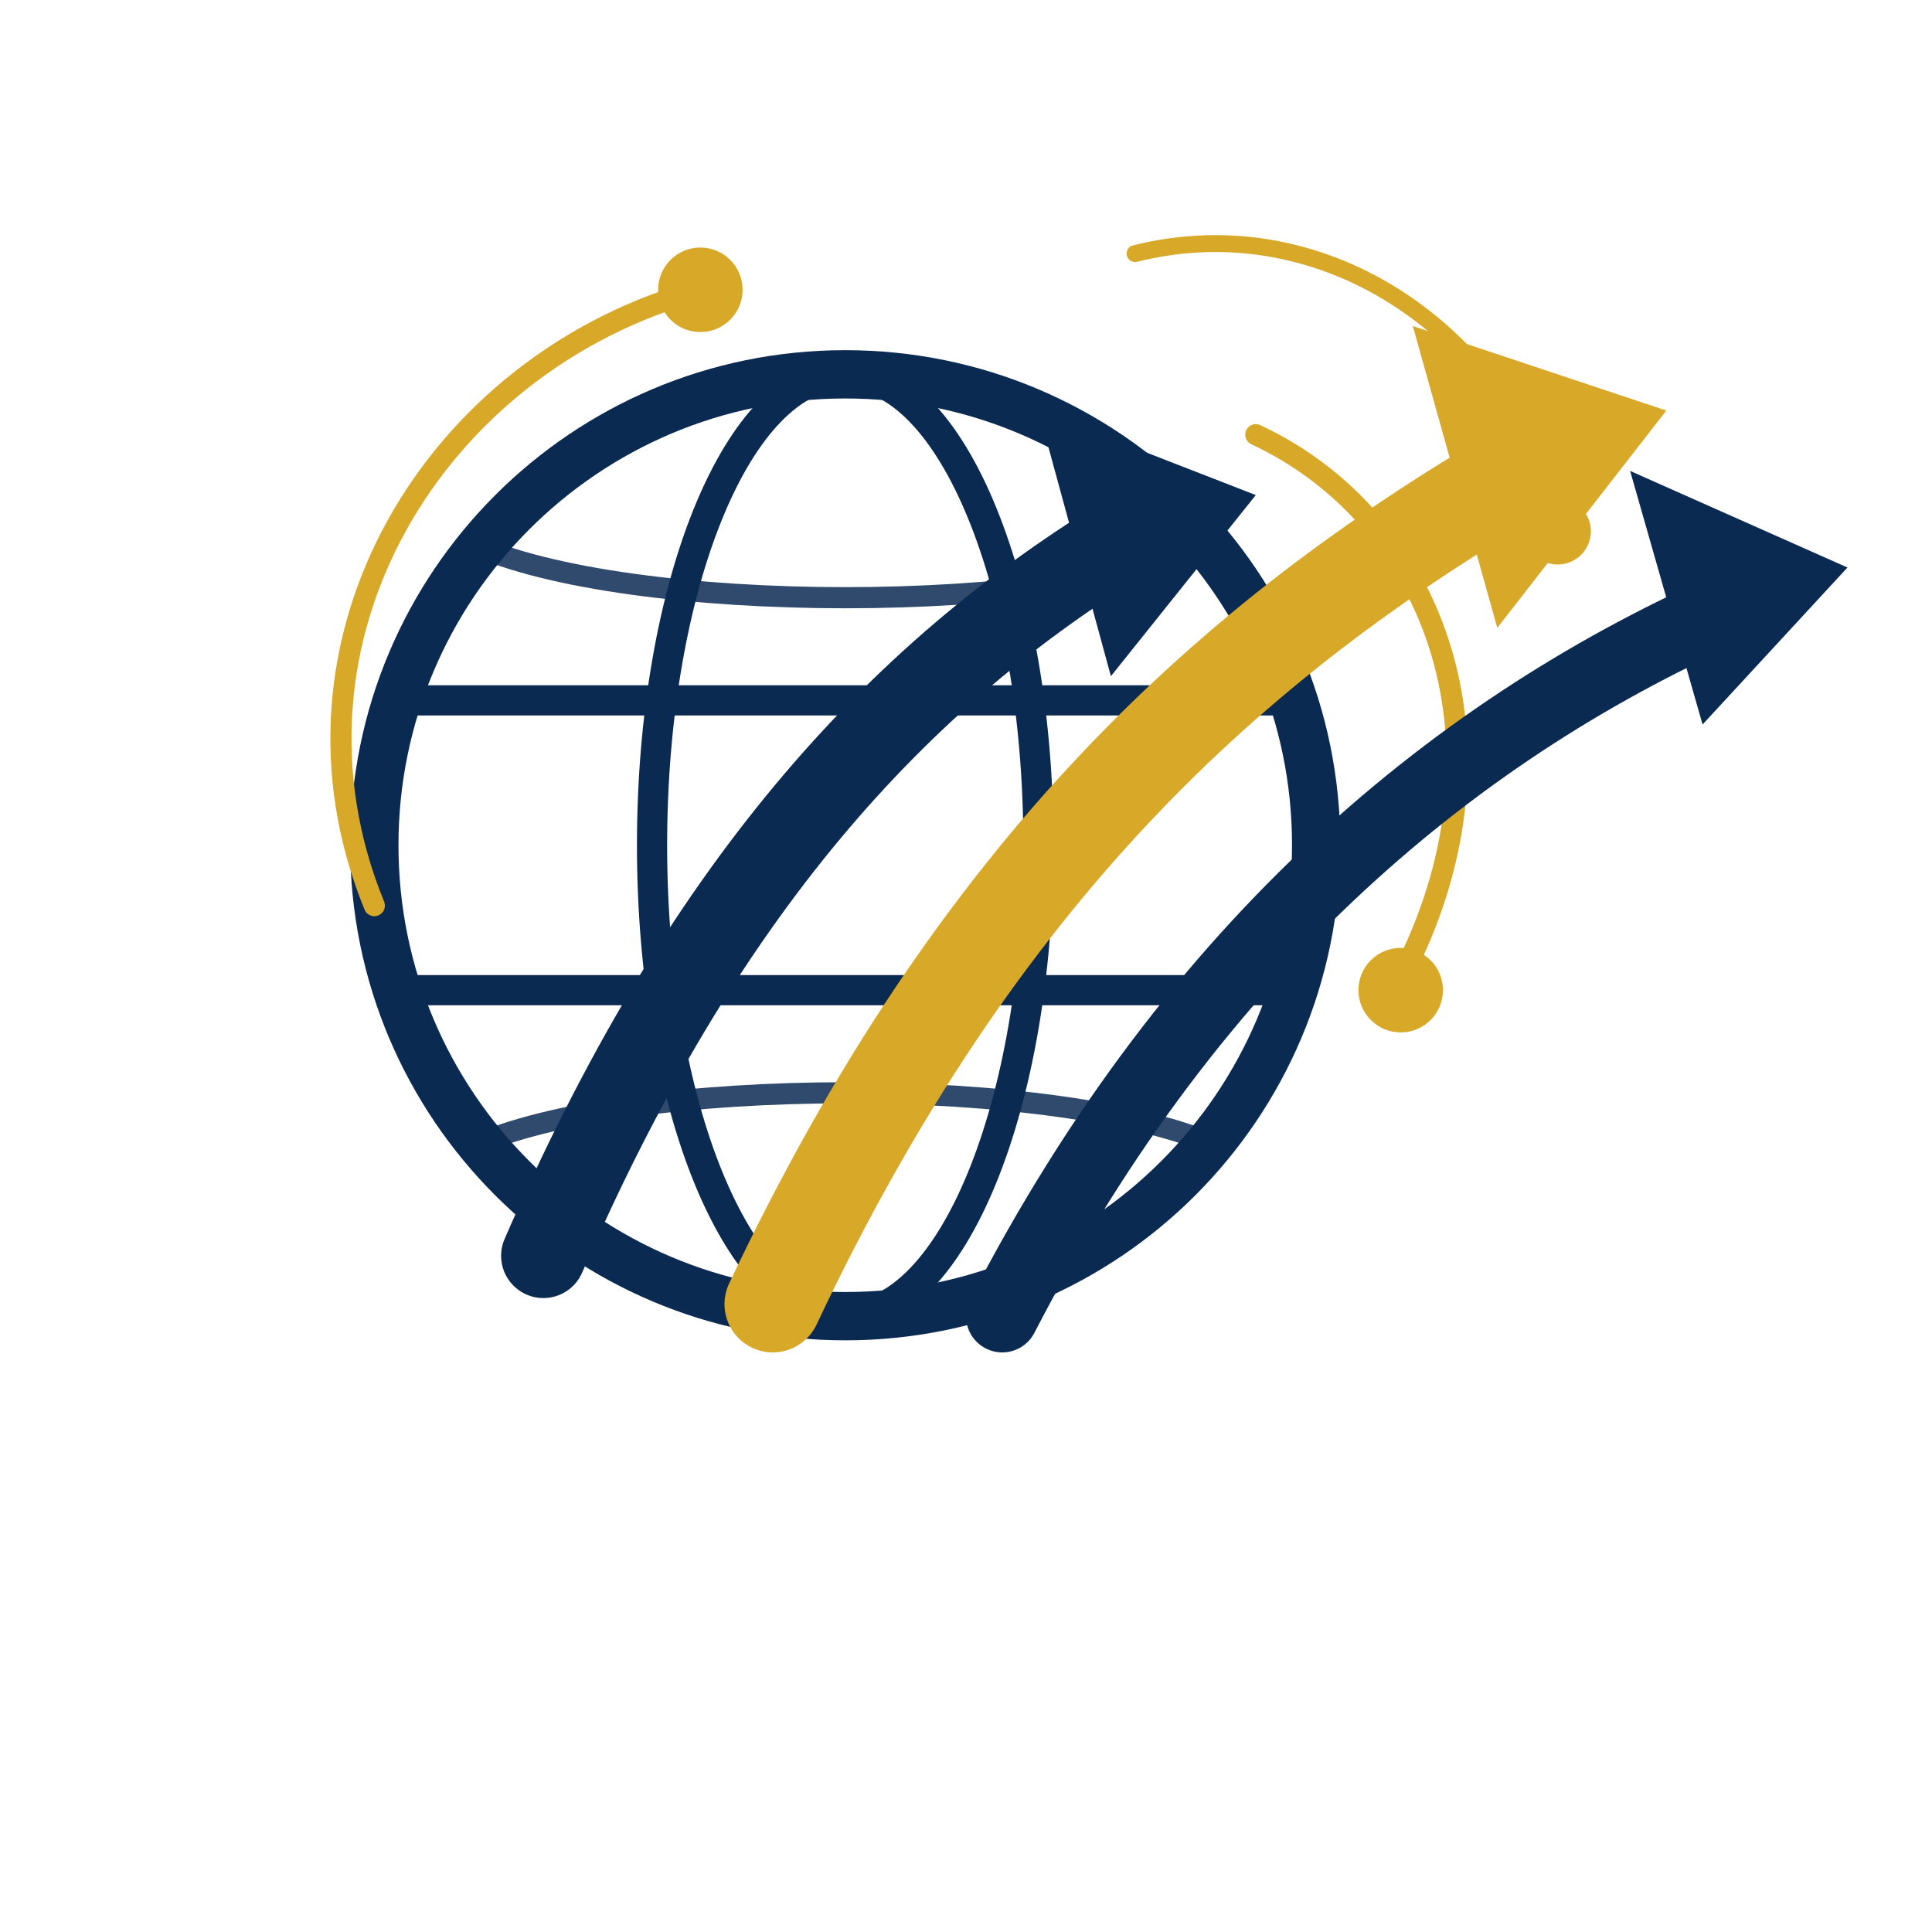
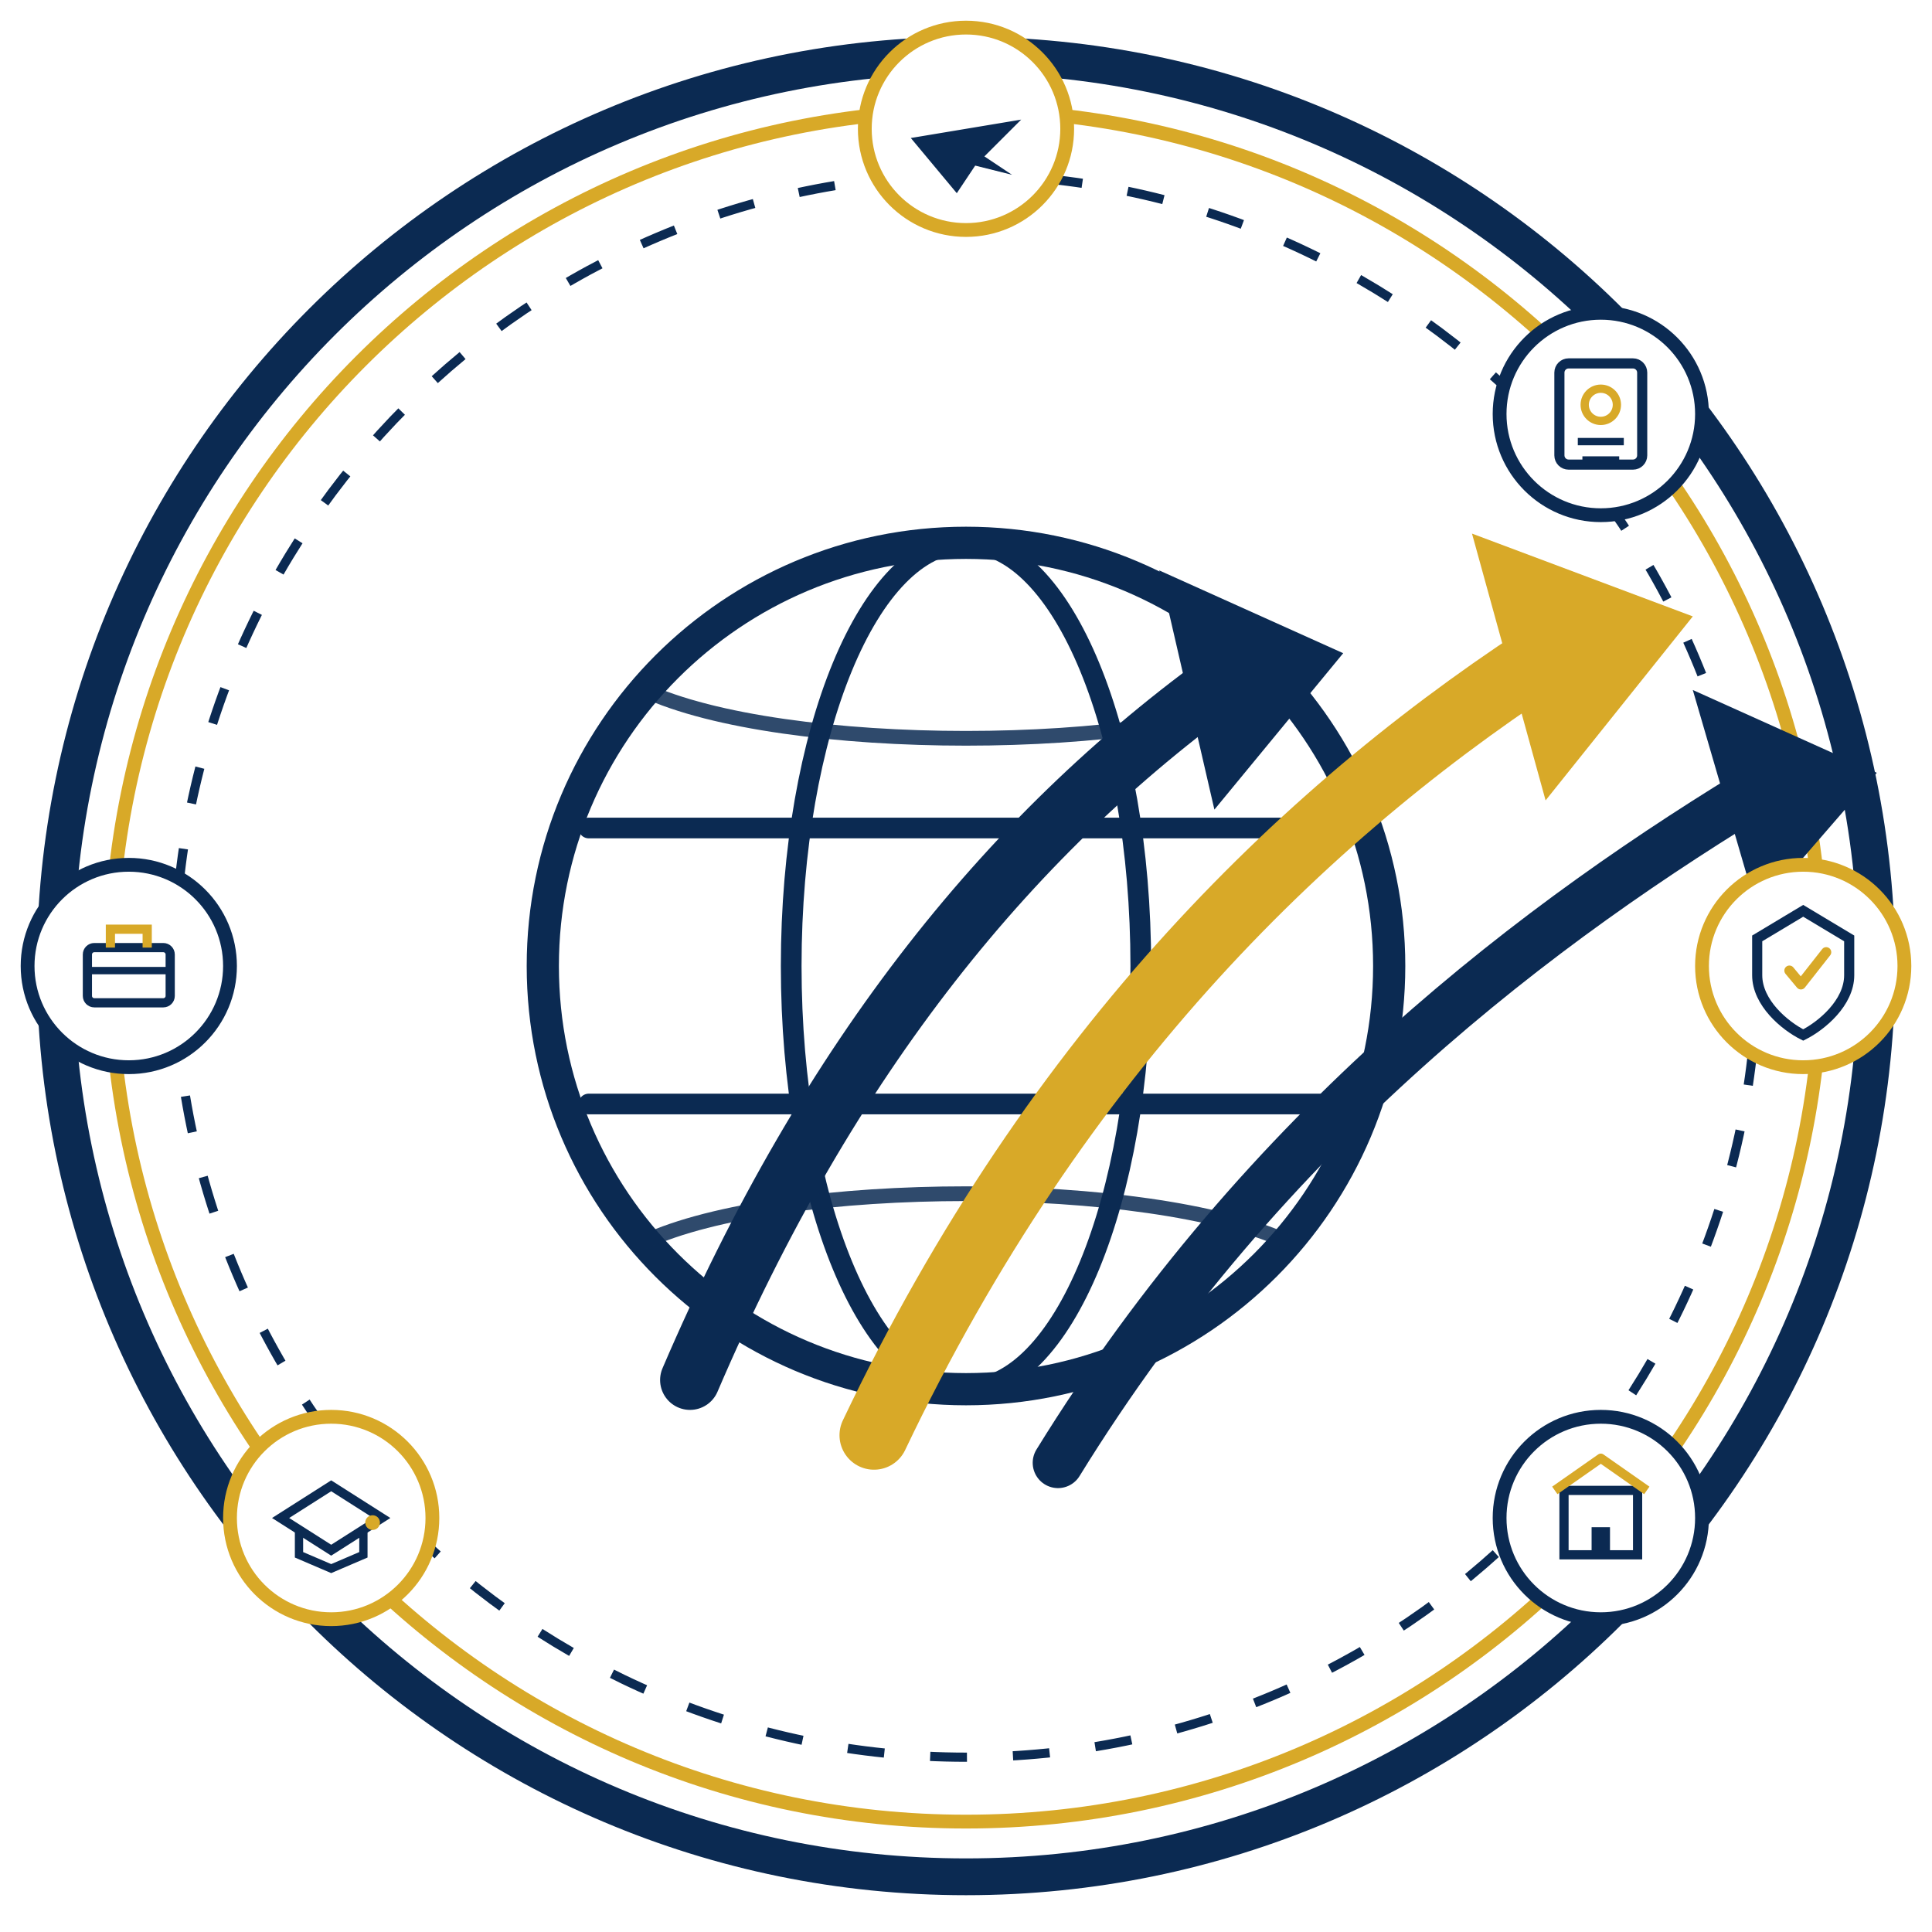
- <svg xmlns="http://www.w3.org/2000/svg" viewBox="0 0 320 320" role="img" aria-labelledby="title desc">
-   <rect width="320" height="320" fill="#FFFFFF" />
-   <g transform="translate(20 20)">
-     <circle cx="120" cy="120" r="78" fill="none" stroke="#0B2A52" stroke-width="8" />
-     <ellipse cx="120" cy="120" rx="32" ry="78" fill="none" stroke="#0B2A52" stroke-width="5" />
-     <path d="M48 96h144M48 144h144" fill="none" stroke="#0B2A52" stroke-width="5" stroke-linecap="round" />
-     <path d="M58 70c26 12 98 12 124 0M58 170c26-12 98-12 124 0" fill="none" stroke="#0B2A52" stroke-width="3.5" stroke-linecap="round" opacity="0.85" />
-     <path d="M42 130C24 86 52 40 96 28" fill="none" stroke="#D8A928" stroke-width="3.5" stroke-linecap="round" />
-     <circle cx="96" cy="28" r="7" fill="#D8A928" />
-     <path d="M188 52c30 14 44 52 24 90" fill="none" stroke="#D8A928" stroke-width="3.5" stroke-linecap="round" />
-     <circle cx="212" cy="144" r="7" fill="#D8A928" />
-     <path d="M168 22c32-8 62 14 70 44" fill="none" stroke="#D8A928" stroke-width="2.8" stroke-linecap="round" />
-     <circle cx="238" cy="68" r="5.5" fill="#D8A928" />
-     <path d="M70 188 C96 128 128 92 168 68" fill="none" stroke="#0B2A52" stroke-width="14" stroke-linecap="round" />
-     <path d="M152 48 L188 62 L164 92 Z" fill="#0B2A52" />
-     <path d="M108 196 C142 124 184 86 232 58" fill="none" stroke="#D8A928" stroke-width="16" stroke-linecap="round" />
-     <path d="M214 34 L256 48 L228 84 Z" fill="#D8A928" />
-     <path d="M146 198 C178 136 222 100 268 80" fill="none" stroke="#0B2A52" stroke-width="12" stroke-linecap="round" />
-     <path d="M250 58 L286 74 L262 100 Z" fill="#0B2A52" />
+ <svg xmlns="http://www.w3.org/2000/svg" viewBox="0 0 420 420" role="img" aria-labelledby="title desc">
+   <rect width="420" height="420" fill="#FFFFFF" />
+   <g transform="translate(0 0)">
+     <circle cx="210" cy="210" r="198" fill="none" stroke="#0B2A52" stroke-width="8" />
+     <circle cx="210" cy="210" r="186" fill="none" stroke="#D8A928" stroke-width="3" />
+     <circle cx="210" cy="210" r="172" fill="none" stroke="#0B2A52" stroke-width="2" stroke-dasharray="8 10" />
+     <circle cx="210" cy="210" r="92" fill="none" stroke="#0B2A52" stroke-width="7" />
+     <ellipse cx="210" cy="210" rx="38" ry="92" fill="none" stroke="#0B2A52" stroke-width="4.5" />
+     <path d="M128 180h164M128 240h164" fill="none" stroke="#0B2A52" stroke-width="4.5" stroke-linecap="round" />
+     <path d="M140 150c30 14 110 14 140 0M140 270c30-14 110-14 140 0" fill="none" stroke="#0B2A52" stroke-width="3.2" stroke-linecap="round" opacity="0.85" />
+     <path d="M150 300 C180 230 220 180 270 145" fill="none" stroke="#0B2A52" stroke-width="13" stroke-linecap="round" />
+     <path d="M252 124 L292 142 L264 176 Z" fill="#0B2A52" />
+     <path d="M190 312 C230 228 285 175 340 140" fill="none" stroke="#D8A928" stroke-width="15" stroke-linecap="round" />
+     <path d="M320 116 L368 134 L336 174 Z" fill="#D8A928" />
+     <path d="M230 318 C275 245 335 200 385 170" fill="none" stroke="#0B2A52" stroke-width="11" stroke-linecap="round" />
+     <path d="M368 150 L408 168 L382 198 Z" fill="#0B2A52" />
+     <g transform="translate(210 28)">
+       <circle r="22" fill="#FFFFFF" stroke="#D8A928" stroke-width="3" />
+       <path d="M-12 2 L12 -2 L4 6 L10 10 L2 8 L-2 14 Z" fill="#0B2A52" />
+     </g>
+     <g transform="translate(348 90)">
+       <circle r="22" fill="#FFFFFF" stroke="#0B2A52" stroke-width="3" />
+       <rect x="-9" y="-11" width="18" height="22" rx="2" fill="none" stroke="#0B2A52" stroke-width="2.2" />
+       <circle cx="0" cy="-2" r="3.5" fill="none" stroke="#D8A928" stroke-width="1.8" />
+       <path d="M-5 6h10M-4 10h8" stroke="#0B2A52" stroke-width="1.6" />
+     </g>
+     <g transform="translate(392 210)">
+       <circle r="22" fill="#FFFFFF" stroke="#D8A928" stroke-width="3" />
+       <path d="M0 -12 L10 -6 V2 C10 8 4 13 0 15 C-4 13 -10 8 -10 2 V-6 Z" fill="none" stroke="#0B2A52" stroke-width="2.2" />
+       <path d="M-3 1 L-0.5 4 L5 -3" fill="none" stroke="#D8A928" stroke-width="2.2" stroke-linecap="round" stroke-linejoin="round" />
+     </g>
+     <g transform="translate(348 330)">
+       <circle r="22" fill="#FFFFFF" stroke="#0B2A52" stroke-width="3" />
+       <rect x="-8" y="-6" width="16" height="14" fill="none" stroke="#0B2A52" stroke-width="2" />
+       <path d="M-10 -6 L0 -13 L10 -6" fill="none" stroke="#D8A928" stroke-width="2" stroke-linejoin="round" />
+       <rect x="-2" y="2" width="4" height="6" fill="#0B2A52" />
+     </g>
+     <g transform="translate(72 330)">
+       <circle r="22" fill="#FFFFFF" stroke="#D8A928" stroke-width="3" />
+       <path d="M-11 0 L0 -7 L11 0 L0 7 Z" fill="none" stroke="#0B2A52" stroke-width="2" />
+       <path d="M-7 2 V8 L0 11 L7 8 V2" fill="none" stroke="#0B2A52" stroke-width="1.8" />
+       <circle cx="9" cy="1" r="1.6" fill="#D8A928" />
+     </g>
+     <g transform="translate(28 210)">
+       <circle r="22" fill="#FFFFFF" stroke="#0B2A52" stroke-width="3" />
+       <rect x="-9" y="-4" width="18" height="12" rx="1.5" fill="none" stroke="#0B2A52" stroke-width="2" />
+       <path d="M-4 -4 V-8 H4 V-4" fill="none" stroke="#D8A928" stroke-width="2" />
+       <path d="M-9 1 H9" stroke="#0B2A52" stroke-width="1.6" />
+     </g>
  </g>
</svg>
